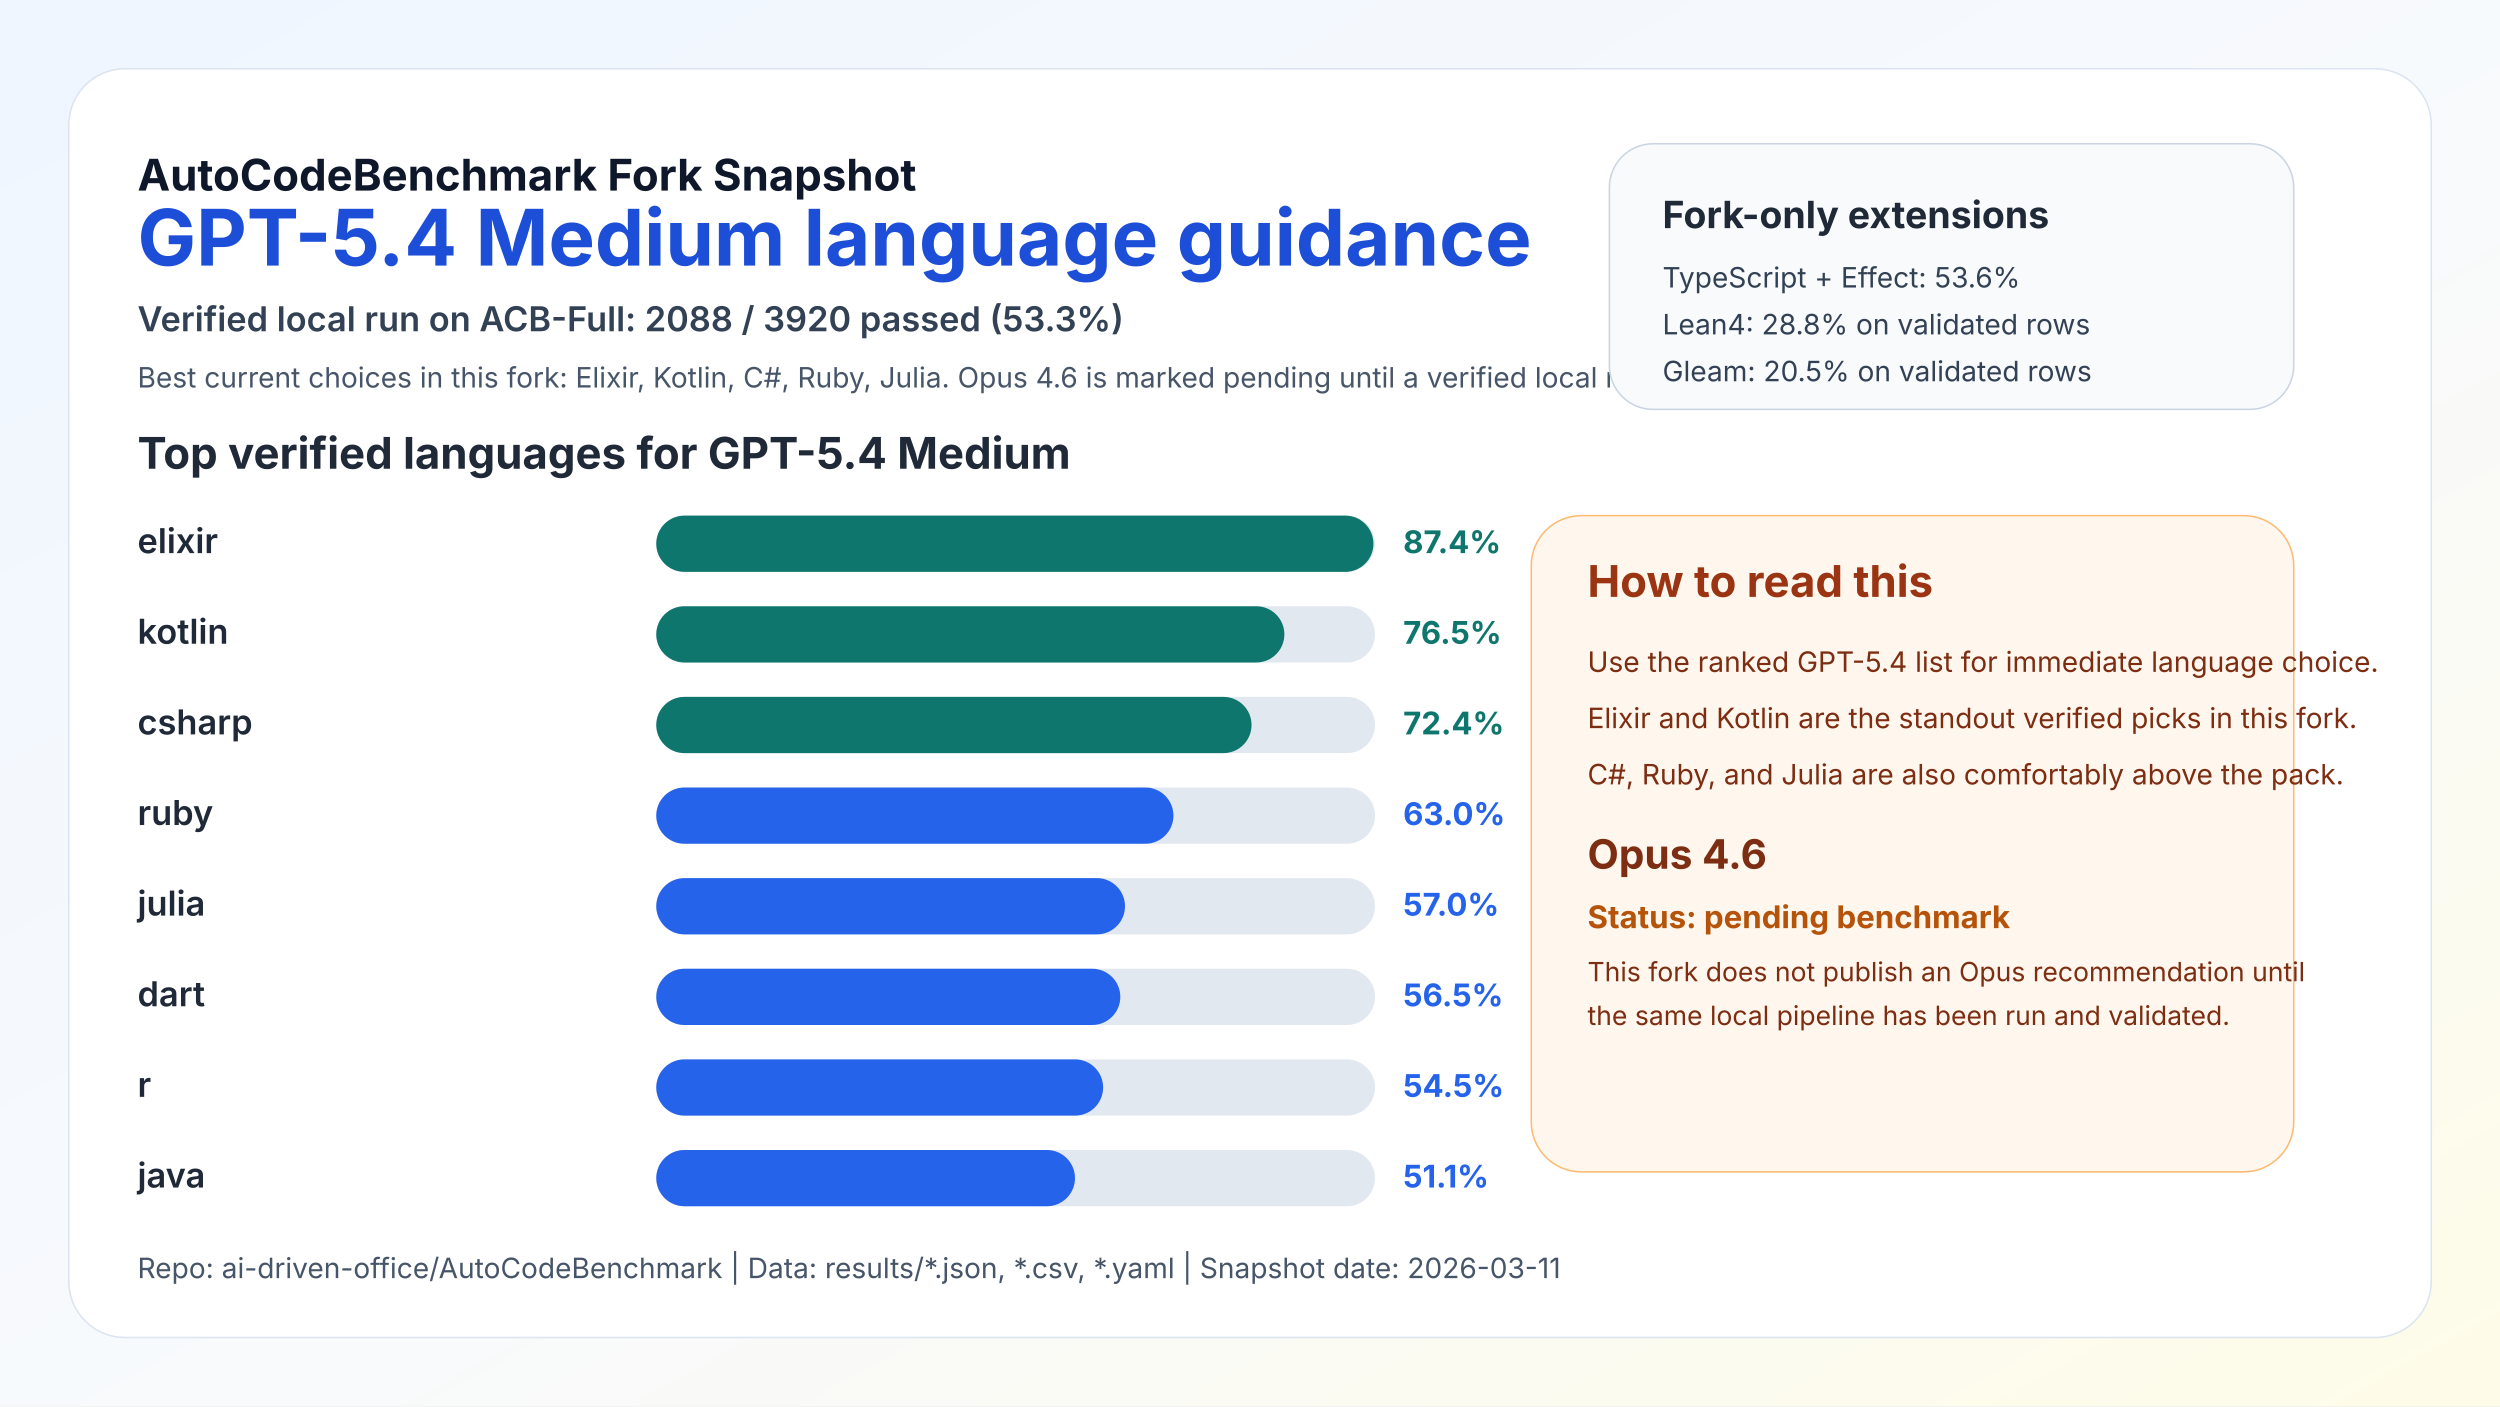
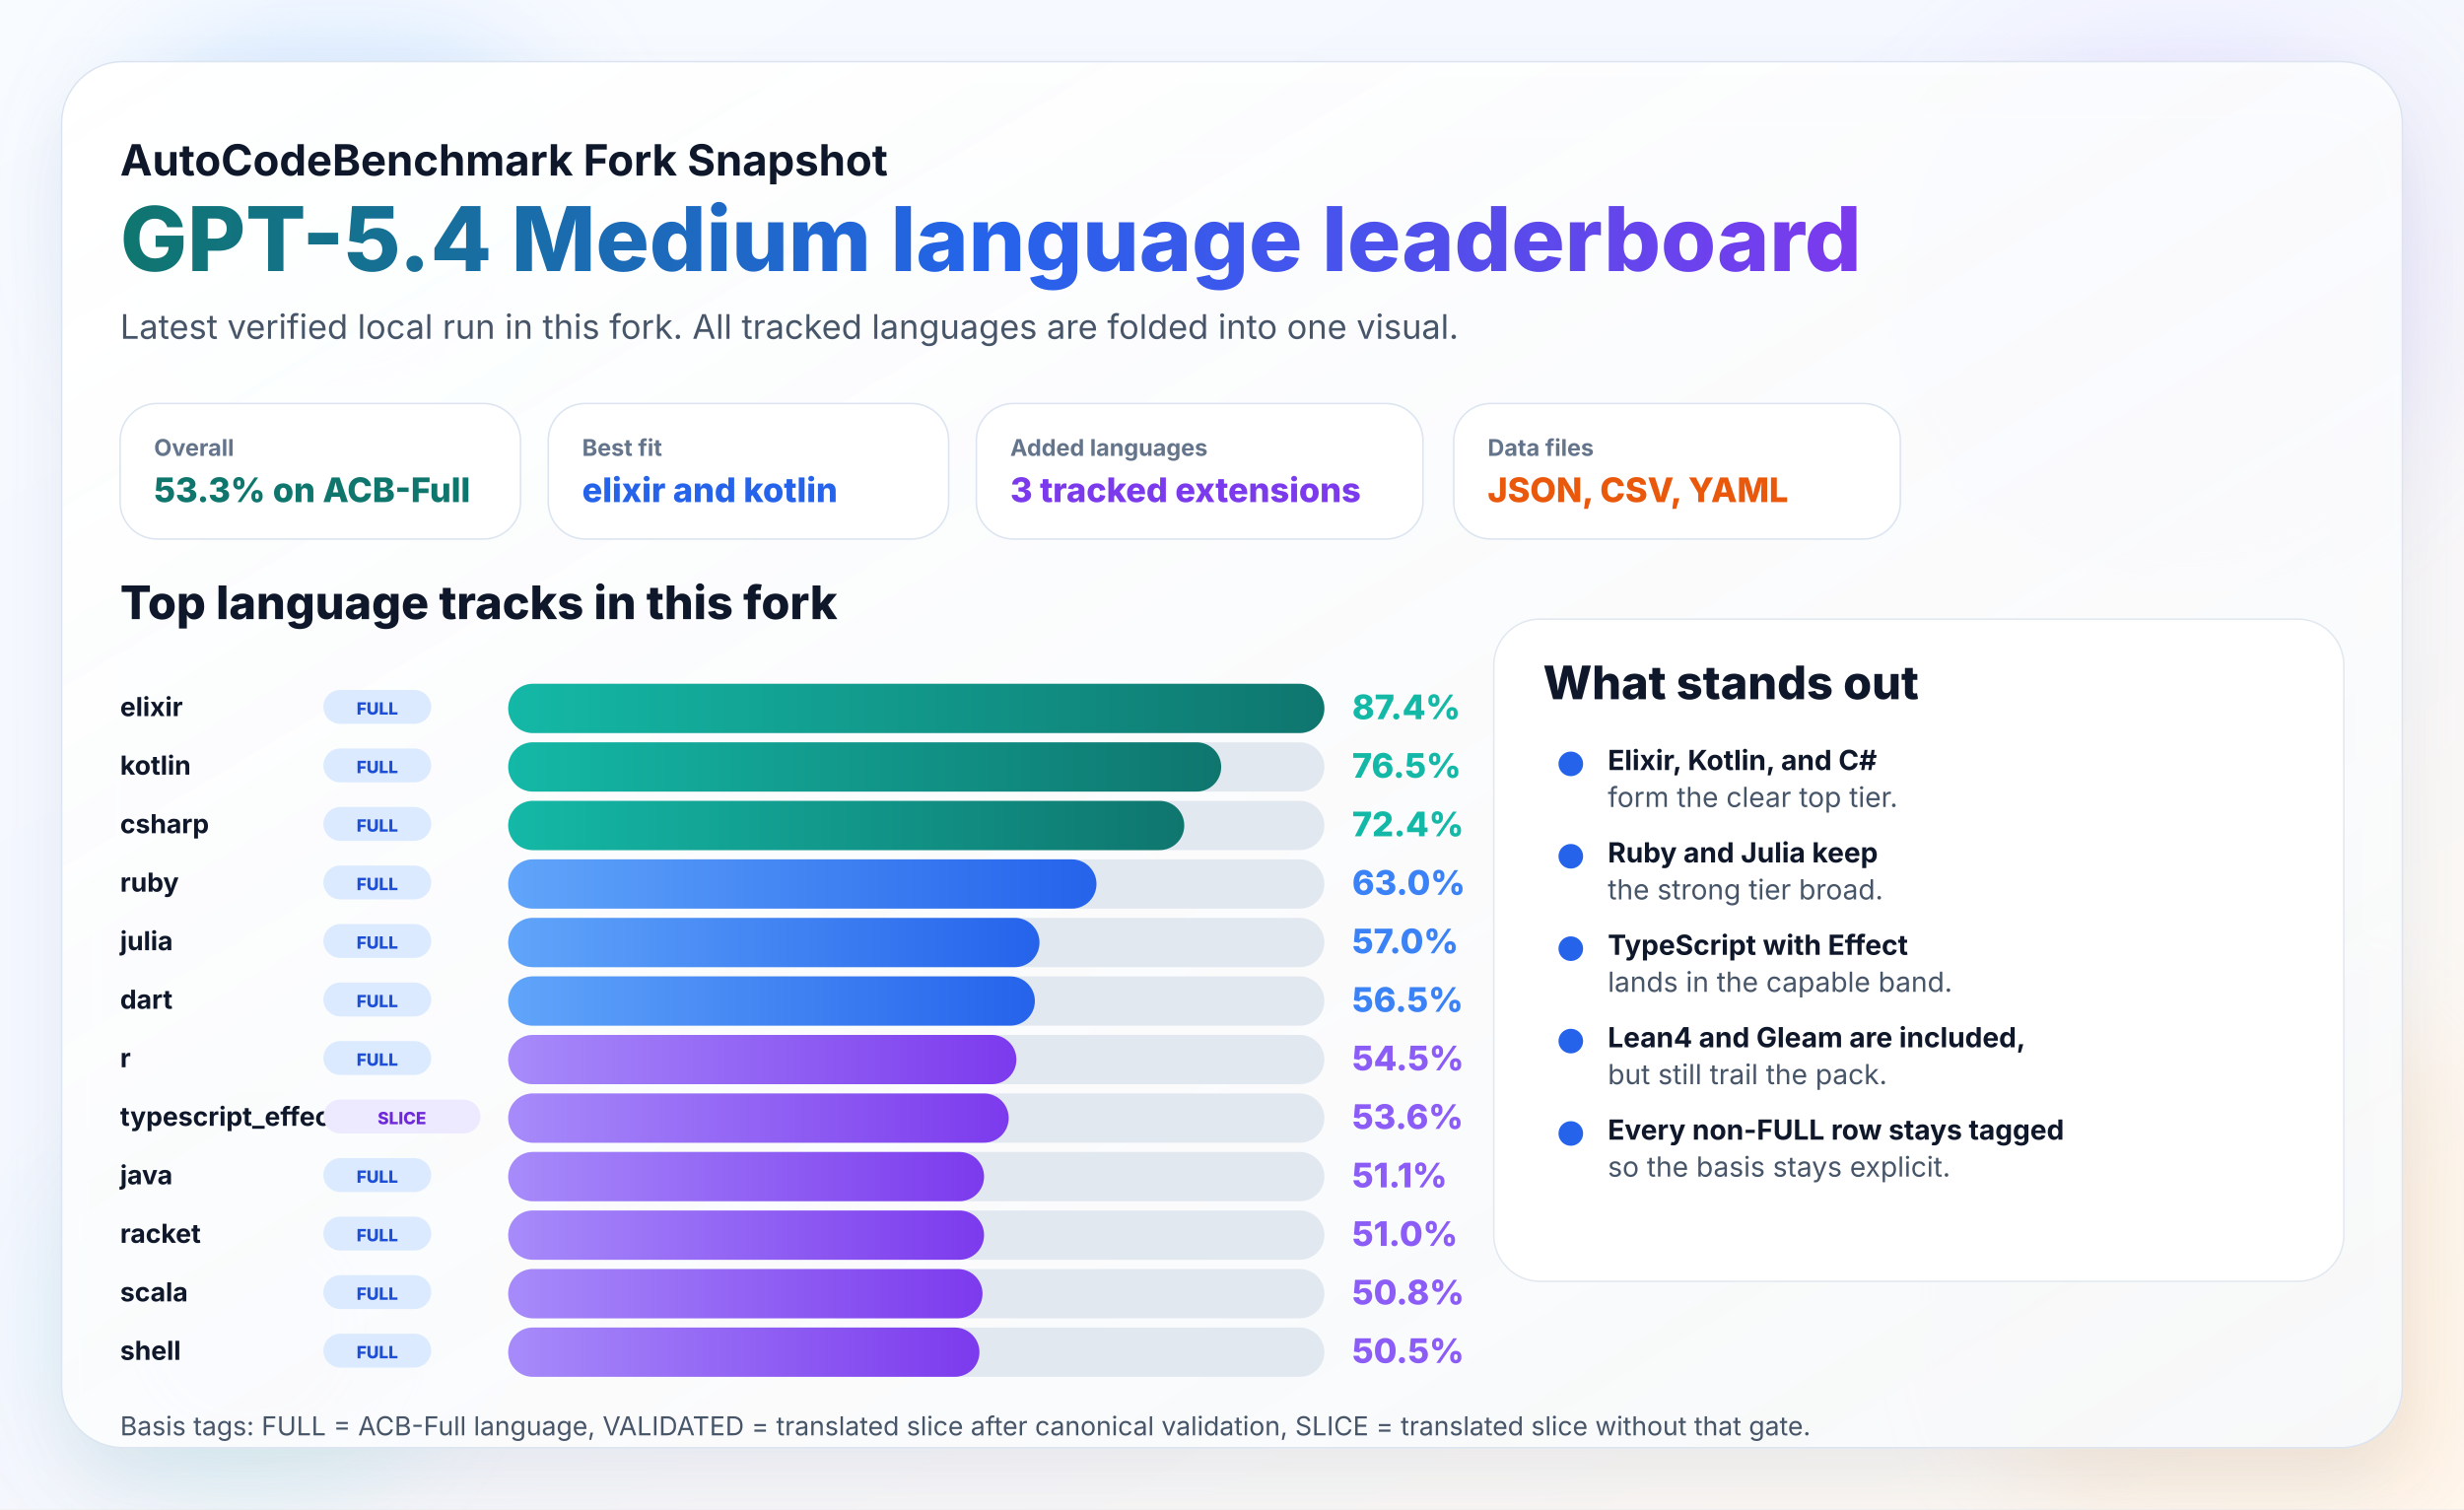
- <svg xmlns="http://www.w3.org/2000/svg" width="1600" height="900" viewBox="0 0 1600 900">
+ <svg xmlns="http://www.w3.org/2000/svg" width="1600" height="980" viewBox="0 0 1600 980">
  <defs>
-     <linearGradient id="sharebg" x1="0%" y1="0%" x2="100%" y2="100%">
-       <stop offset="0%" stop-color="#eff6ff" />
-       <stop offset="55%" stop-color="#f8fafc" />
-       <stop offset="100%" stop-color="#fefce8" />
+     <linearGradient id="bg" x1="0%" y1="0%" x2="100%" y2="100%">
+       <stop offset="0%" stop-color="#f8fbff" />
+       <stop offset="45%" stop-color="#f4f7ff" />
+       <stop offset="100%" stop-color="#fff8ef" />
    </linearGradient>
+     <linearGradient id="titlegrad" x1="0%" y1="0%" x2="100%" y2="0%">
+       <stop offset="0%" stop-color="#0f766e" />
+       <stop offset="50%" stop-color="#2563eb" />
+       <stop offset="100%" stop-color="#7c3aed" />
+     </linearGradient>
+     <linearGradient id="cardgrad" x1="0%" y1="0%" x2="100%" y2="100%">
+       <stop offset="0%" stop-color="#ffffff" stop-opacity="0.98" />
+       <stop offset="100%" stop-color="#f8fafc" stop-opacity="0.92" />
+     </linearGradient>
+     <linearGradient id="elitegrad" x1="0%" y1="0%" x2="100%" y2="0%">
+       <stop offset="0%" stop-color="#14b8a6" />
+       <stop offset="100%" stop-color="#0f766e" />
+     </linearGradient>
+     <linearGradient id="stronggrad" x1="0%" y1="0%" x2="100%" y2="0%">
+       <stop offset="0%" stop-color="#60a5fa" />
+       <stop offset="100%" stop-color="#2563eb" />
+     </linearGradient>
+     <linearGradient id="capablegrad" x1="0%" y1="0%" x2="100%" y2="0%">
+       <stop offset="0%" stop-color="#a78bfa" />
+       <stop offset="100%" stop-color="#7c3aed" />
+     </linearGradient>
+     <linearGradient id="emerginggrad" x1="0%" y1="0%" x2="100%" y2="0%">
+       <stop offset="0%" stop-color="#fb923c" />
+       <stop offset="100%" stop-color="#ea580c" />
+     </linearGradient>
+     <filter id="shadow" x="-30%" y="-30%" width="160%" height="160%">
+       <feDropShadow dx="0" dy="24" stdDeviation="24" flood-color="#94a3b8" flood-opacity="0.18" />
+     </filter>
+     <filter id="softblur" x="-50%" y="-50%" width="200%" height="200%">
+       <feGaussianBlur stdDeviation="36" />
+     </filter>
  </defs>
-   <rect width="100%" height="100%" fill="url(#sharebg)" />
-   <rect x="44" y="44" width="1512" height="812" rx="36" fill="#ffffff" stroke="#dbe4f0" stroke-width="1" />
-   <text x="88" y="122" font-family="Inter,Arial,sans-serif" font-size="28" font-weight="700" fill="#0f172a">AutoCodeBenchmark Fork Snapshot</text>
-   <text x="88" y="170" font-family="Inter,Arial,sans-serif" font-size="50" font-weight="700" fill="#1d4ed8">GPT-5.4 Medium language guidance</text>
-   <text x="88" y="212" font-family="Inter,Arial,sans-serif" font-size="22" font-weight="600" fill="#334155">Verified local run on ACB-Full: 2088 / 3920 passed (53.3%)</text>
-   <text x="88" y="248" font-family="Inter,Arial,sans-serif" font-size="18" font-weight="normal" fill="#475569">Best current choices in this fork: Elixir, Kotlin, C#, Ruby, Julia. Opus 4.6 is marked pending until a verified local run exists.</text>
-   <rect x="1030" y="92" width="438" height="170" rx="28" fill="#f8fafc" stroke="#cbd5e1" stroke-width="1" />
-   <text x="1064" y="146" font-family="Inter,Arial,sans-serif" font-size="24" font-weight="700" fill="#1f2937">Fork-only extensions</text>
-   <text x="1064" y="184" font-family="Inter,Arial,sans-serif" font-size="18" font-weight="normal" fill="#334155">TypeScript + Effect: 53.6%</text>
-   <text x="1064" y="214" font-family="Inter,Arial,sans-serif" font-size="18" font-weight="normal" fill="#334155">Lean4: 28.8% on validated rows</text>
-   <text x="1064" y="244" font-family="Inter,Arial,sans-serif" font-size="18" font-weight="normal" fill="#334155">Gleam: 20.5% on validated rows</text>
-   <text x="88" y="300" font-family="Inter,Arial,sans-serif" font-size="28" font-weight="700" fill="#1f2937">Top verified languages for GPT-5.4 Medium</text>
-   <text x="88" y="354" font-family="Inter,Arial,sans-serif" font-size="22" font-weight="600" fill="#1f2937">elixir</text>
-   <rect x="420" y="330" width="460" height="36" rx="18" fill="#e2e8f0" />
-   <rect x="420" y="330" width="459" height="36" rx="18" fill="#0f766e" />
-   <text x="898" y="354" font-family="Inter,Arial,sans-serif" font-size="20" font-weight="700" fill="#0f766e">87.4%</text>
-   <text x="88" y="412" font-family="Inter,Arial,sans-serif" font-size="22" font-weight="600" fill="#1f2937">kotlin</text>
-   <rect x="420" y="388" width="460" height="36" rx="18" fill="#e2e8f0" />
-   <rect x="420" y="388" width="402" height="36" rx="18" fill="#0f766e" />
-   <text x="898" y="412" font-family="Inter,Arial,sans-serif" font-size="20" font-weight="700" fill="#0f766e">76.5%</text>
-   <text x="88" y="470" font-family="Inter,Arial,sans-serif" font-size="22" font-weight="600" fill="#1f2937">csharp</text>
-   <rect x="420" y="446" width="460" height="36" rx="18" fill="#e2e8f0" />
-   <rect x="420" y="446" width="381" height="36" rx="18" fill="#0f766e" />
-   <text x="898" y="470" font-family="Inter,Arial,sans-serif" font-size="20" font-weight="700" fill="#0f766e">72.4%</text>
-   <text x="88" y="528" font-family="Inter,Arial,sans-serif" font-size="22" font-weight="600" fill="#1f2937">ruby</text>
-   <rect x="420" y="504" width="460" height="36" rx="18" fill="#e2e8f0" />
-   <rect x="420" y="504" width="331" height="36" rx="18" fill="#2563eb" />
-   <text x="898" y="528" font-family="Inter,Arial,sans-serif" font-size="20" font-weight="700" fill="#2563eb">63.0%</text>
-   <text x="88" y="586" font-family="Inter,Arial,sans-serif" font-size="22" font-weight="600" fill="#1f2937">julia</text>
-   <rect x="420" y="562" width="460" height="36" rx="18" fill="#e2e8f0" />
-   <rect x="420" y="562" width="300" height="36" rx="18" fill="#2563eb" />
-   <text x="898" y="586" font-family="Inter,Arial,sans-serif" font-size="20" font-weight="700" fill="#2563eb">57.0%</text>
-   <text x="88" y="644" font-family="Inter,Arial,sans-serif" font-size="22" font-weight="600" fill="#1f2937">dart</text>
-   <rect x="420" y="620" width="460" height="36" rx="18" fill="#e2e8f0" />
-   <rect x="420" y="620" width="297" height="36" rx="18" fill="#2563eb" />
-   <text x="898" y="644" font-family="Inter,Arial,sans-serif" font-size="20" font-weight="700" fill="#2563eb">56.5%</text>
-   <text x="88" y="702" font-family="Inter,Arial,sans-serif" font-size="22" font-weight="600" fill="#1f2937">r</text>
-   <rect x="420" y="678" width="460" height="36" rx="18" fill="#e2e8f0" />
-   <rect x="420" y="678" width="286" height="36" rx="18" fill="#2563eb" />
-   <text x="898" y="702" font-family="Inter,Arial,sans-serif" font-size="20" font-weight="700" fill="#2563eb">54.5%</text>
-   <text x="88" y="760" font-family="Inter,Arial,sans-serif" font-size="22" font-weight="600" fill="#1f2937">java</text>
-   <rect x="420" y="736" width="460" height="36" rx="18" fill="#e2e8f0" />
-   <rect x="420" y="736" width="268" height="36" rx="18" fill="#2563eb" />
-   <text x="898" y="760" font-family="Inter,Arial,sans-serif" font-size="20" font-weight="700" fill="#2563eb">51.1%</text>
-   <rect x="980" y="330" width="488" height="420" rx="32" fill="#fff7ed" stroke="#fdba74" stroke-width="1" />
-   <text x="1016" y="382" font-family="Inter,Arial,sans-serif" font-size="28" font-weight="700" fill="#9a3412">How to read this</text>
-   <text x="1016" y="430" font-family="Inter,Arial,sans-serif" font-size="18" font-weight="normal" fill="#7c2d12">Use the ranked GPT-5.4 list for immediate language choice.</text>
-   <text x="1016" y="466" font-family="Inter,Arial,sans-serif" font-size="18" font-weight="normal" fill="#7c2d12">Elixir and Kotlin are the standout verified picks in this fork.</text>
-   <text x="1016" y="502" font-family="Inter,Arial,sans-serif" font-size="18" font-weight="normal" fill="#7c2d12">C#, Ruby, and Julia are also comfortably above the pack.</text>
-   <text x="1016" y="556" font-family="Inter,Arial,sans-serif" font-size="26" font-weight="700" fill="#7c2d12">Opus 4.6</text>
-   <text x="1016" y="594" font-family="Inter,Arial,sans-serif" font-size="20" font-weight="700" fill="#b45309">Status: pending benchmark</text>
-   <text x="1016" y="628" font-family="Inter,Arial,sans-serif" font-size="17" font-weight="normal" fill="#7c2d12">This fork does not publish an Opus recommendation until</text>
-   <text x="1016" y="656" font-family="Inter,Arial,sans-serif" font-size="17" font-weight="normal" fill="#7c2d12">the same local pipeline has been run and validated.</text>
-   <text x="88" y="818" font-family="Inter,Arial,sans-serif" font-size="18" font-weight="normal" fill="#475569">Repo: ai-driven-office/AutoCodeBenchmark  |  Data: results/*.json, *.csv, *.yaml  |  Snapshot date: 2026-03-11</text>
+   <rect width="1600" height="980" fill="url(#bg)" />
+   <circle cx="220" cy="140" r="150" fill="#93c5fd" opacity="0.28" filter="url(#softblur)" />
+   <circle cx="1420" cy="180" r="170" fill="#c4b5fd" opacity="0.22" filter="url(#softblur)" />
+   <circle cx="1480" cy="850" r="190" fill="#fdba74" opacity="0.18" filter="url(#softblur)" />
+   <circle cx="160" cy="860" r="120" fill="#2dd4bf" opacity="0.12" filter="url(#softblur)" />
+   <rect x="40" y="40" width="1520" height="900" rx="40" fill="url(#cardgrad)" stroke="#dbe4f0" stroke-width="1" filter="url(#shadow)" />
+   <text x="78" y="114" font-family="'Space Grotesk','Avenir Next','Inter','Segoe UI',sans-serif" font-size="28" font-weight="700" fill="#0f172a">AutoCodeBenchmark Fork Snapshot</text>
+   <text x="78" y="176" font-family="'Space Grotesk','Avenir Next','Inter','Segoe UI',sans-serif" font-size="58" font-weight="800" fill="url(#titlegrad)">GPT-5.4 Medium language leaderboard</text>
+   <text x="78" y="220" font-family="'DM Sans','Inter','Segoe UI',sans-serif" font-size="22" font-weight="400" fill="#475569">Latest verified local run in this fork. All tracked languages are folded into one visual.</text>
+   <rect x="78" y="262" width="260" height="88" rx="24" fill="#ffffff" stroke="#dbe4f0" stroke-width="1" />
+   <text x="100" y="296" font-family="'Space Grotesk','Avenir Next','Inter','Segoe UI',sans-serif" font-size="15" font-weight="700" fill="#64748b">Overall</text>
+   <text x="100" y="326" font-family="'Space Grotesk','Avenir Next','Inter','Segoe UI',sans-serif" font-size="22" font-weight="800" fill="#0f766e">53.3% on ACB-Full</text>
+   <rect x="356" y="262" width="260" height="88" rx="24" fill="#ffffff" stroke="#dbe4f0" stroke-width="1" />
+   <text x="378" y="296" font-family="'Space Grotesk','Avenir Next','Inter','Segoe UI',sans-serif" font-size="15" font-weight="700" fill="#64748b">Best fit</text>
+   <text x="378" y="326" font-family="'Space Grotesk','Avenir Next','Inter','Segoe UI',sans-serif" font-size="22" font-weight="800" fill="#2563eb">elixir and kotlin</text>
+   <rect x="634" y="262" width="290" height="88" rx="24" fill="#ffffff" stroke="#dbe4f0" stroke-width="1" />
+   <text x="656" y="296" font-family="'Space Grotesk','Avenir Next','Inter','Segoe UI',sans-serif" font-size="15" font-weight="700" fill="#64748b">Added languages</text>
+   <text x="656" y="326" font-family="'Space Grotesk','Avenir Next','Inter','Segoe UI',sans-serif" font-size="22" font-weight="800" fill="#7c3aed">3 tracked extensions</text>
+   <rect x="944" y="262" width="290" height="88" rx="24" fill="#ffffff" stroke="#dbe4f0" stroke-width="1" />
+   <text x="966" y="296" font-family="'Space Grotesk','Avenir Next','Inter','Segoe UI',sans-serif" font-size="15" font-weight="700" fill="#64748b">Data files</text>
+   <text x="966" y="326" font-family="'Space Grotesk','Avenir Next','Inter','Segoe UI',sans-serif" font-size="22" font-weight="800" fill="#ea580c">JSON, CSV, YAML</text>
+   <text x="78" y="402" font-family="'Space Grotesk','Avenir Next','Inter','Segoe UI',sans-serif" font-size="30" font-weight="800" fill="#0f172a">Top language tracks in this fork</text>
+   <text x="78" y="465" font-family="'Space Grotesk','Avenir Next','Inter','Segoe UI',sans-serif" font-size="17" font-weight="700" fill="#0f172a">elixir</text>
+   <rect x="210" y="448" width="70" height="22" rx="11" fill="#dbeafe" />
+   <text x="245.0" y="464" font-family="'Space Grotesk','Avenir Next','Inter','Segoe UI',sans-serif" font-size="11" font-weight="800" fill="#1d4ed8" text-anchor="middle">FULL</text>
+   <rect x="330" y="444" width="530" height="32" rx="16" fill="#e2e8f0" />
+   <rect x="330" y="444" width="530" height="32" rx="16" fill="url(#elitegrad)" />
+   <text x="878" y="467" font-family="'Space Grotesk','Avenir Next','Inter','Segoe UI',sans-serif" font-size="22" font-weight="800" fill="#14b8a6">87.4%</text>
+   <text x="78" y="503" font-family="'Space Grotesk','Avenir Next','Inter','Segoe UI',sans-serif" font-size="17" font-weight="700" fill="#0f172a">kotlin</text>
+   <rect x="210" y="486" width="70" height="22" rx="11" fill="#dbeafe" />
+   <text x="245.0" y="502" font-family="'Space Grotesk','Avenir Next','Inter','Segoe UI',sans-serif" font-size="11" font-weight="800" fill="#1d4ed8" text-anchor="middle">FULL</text>
+   <rect x="330" y="482" width="530" height="32" rx="16" fill="#e2e8f0" />
+   <rect x="330" y="482" width="463" height="32" rx="16" fill="url(#elitegrad)" />
+   <text x="878" y="505" font-family="'Space Grotesk','Avenir Next','Inter','Segoe UI',sans-serif" font-size="22" font-weight="800" fill="#14b8a6">76.5%</text>
+   <text x="78" y="541" font-family="'Space Grotesk','Avenir Next','Inter','Segoe UI',sans-serif" font-size="17" font-weight="700" fill="#0f172a">csharp</text>
+   <rect x="210" y="524" width="70" height="22" rx="11" fill="#dbeafe" />
+   <text x="245.0" y="540" font-family="'Space Grotesk','Avenir Next','Inter','Segoe UI',sans-serif" font-size="11" font-weight="800" fill="#1d4ed8" text-anchor="middle">FULL</text>
+   <rect x="330" y="520" width="530" height="32" rx="16" fill="#e2e8f0" />
+   <rect x="330" y="520" width="439" height="32" rx="16" fill="url(#elitegrad)" />
+   <text x="878" y="543" font-family="'Space Grotesk','Avenir Next','Inter','Segoe UI',sans-serif" font-size="22" font-weight="800" fill="#14b8a6">72.4%</text>
+   <text x="78" y="579" font-family="'Space Grotesk','Avenir Next','Inter','Segoe UI',sans-serif" font-size="17" font-weight="700" fill="#0f172a">ruby</text>
+   <rect x="210" y="562" width="70" height="22" rx="11" fill="#dbeafe" />
+   <text x="245.0" y="578" font-family="'Space Grotesk','Avenir Next','Inter','Segoe UI',sans-serif" font-size="11" font-weight="800" fill="#1d4ed8" text-anchor="middle">FULL</text>
+   <rect x="330" y="558" width="530" height="32" rx="16" fill="#e2e8f0" />
+   <rect x="330" y="558" width="382" height="32" rx="16" fill="url(#stronggrad)" />
+   <text x="878" y="581" font-family="'Space Grotesk','Avenir Next','Inter','Segoe UI',sans-serif" font-size="22" font-weight="800" fill="#3b82f6">63.0%</text>
+   <text x="78" y="617" font-family="'Space Grotesk','Avenir Next','Inter','Segoe UI',sans-serif" font-size="17" font-weight="700" fill="#0f172a">julia</text>
+   <rect x="210" y="600" width="70" height="22" rx="11" fill="#dbeafe" />
+   <text x="245.0" y="616" font-family="'Space Grotesk','Avenir Next','Inter','Segoe UI',sans-serif" font-size="11" font-weight="800" fill="#1d4ed8" text-anchor="middle">FULL</text>
+   <rect x="330" y="596" width="530" height="32" rx="16" fill="#e2e8f0" />
+   <rect x="330" y="596" width="345" height="32" rx="16" fill="url(#stronggrad)" />
+   <text x="878" y="619" font-family="'Space Grotesk','Avenir Next','Inter','Segoe UI',sans-serif" font-size="22" font-weight="800" fill="#3b82f6">57.0%</text>
+   <text x="78" y="655" font-family="'Space Grotesk','Avenir Next','Inter','Segoe UI',sans-serif" font-size="17" font-weight="700" fill="#0f172a">dart</text>
+   <rect x="210" y="638" width="70" height="22" rx="11" fill="#dbeafe" />
+   <text x="245.0" y="654" font-family="'Space Grotesk','Avenir Next','Inter','Segoe UI',sans-serif" font-size="11" font-weight="800" fill="#1d4ed8" text-anchor="middle">FULL</text>
+   <rect x="330" y="634" width="530" height="32" rx="16" fill="#e2e8f0" />
+   <rect x="330" y="634" width="342" height="32" rx="16" fill="url(#stronggrad)" />
+   <text x="878" y="657" font-family="'Space Grotesk','Avenir Next','Inter','Segoe UI',sans-serif" font-size="22" font-weight="800" fill="#3b82f6">56.5%</text>
+   <text x="78" y="693" font-family="'Space Grotesk','Avenir Next','Inter','Segoe UI',sans-serif" font-size="17" font-weight="700" fill="#0f172a">r</text>
+   <rect x="210" y="676" width="70" height="22" rx="11" fill="#dbeafe" />
+   <text x="245.0" y="692" font-family="'Space Grotesk','Avenir Next','Inter','Segoe UI',sans-serif" font-size="11" font-weight="800" fill="#1d4ed8" text-anchor="middle">FULL</text>
+   <rect x="330" y="672" width="530" height="32" rx="16" fill="#e2e8f0" />
+   <rect x="330" y="672" width="330" height="32" rx="16" fill="url(#capablegrad)" />
+   <text x="878" y="695" font-family="'Space Grotesk','Avenir Next','Inter','Segoe UI',sans-serif" font-size="22" font-weight="800" fill="#8b5cf6">54.5%</text>
+   <text x="78" y="731" font-family="'Space Grotesk','Avenir Next','Inter','Segoe UI',sans-serif" font-size="17" font-weight="700" fill="#0f172a">typescript_effect</text>
+   <rect x="210" y="714" width="102" height="22" rx="11" fill="#ede9fe" />
+   <text x="261.0" y="730" font-family="'Space Grotesk','Avenir Next','Inter','Segoe UI',sans-serif" font-size="11" font-weight="800" fill="#6d28d9" text-anchor="middle">SLICE</text>
+   <rect x="330" y="710" width="530" height="32" rx="16" fill="#e2e8f0" />
+   <rect x="330" y="710" width="325" height="32" rx="16" fill="url(#capablegrad)" />
+   <text x="878" y="733" font-family="'Space Grotesk','Avenir Next','Inter','Segoe UI',sans-serif" font-size="22" font-weight="800" fill="#8b5cf6">53.6%</text>
+   <text x="78" y="769" font-family="'Space Grotesk','Avenir Next','Inter','Segoe UI',sans-serif" font-size="17" font-weight="700" fill="#0f172a">java</text>
+   <rect x="210" y="752" width="70" height="22" rx="11" fill="#dbeafe" />
+   <text x="245.0" y="768" font-family="'Space Grotesk','Avenir Next','Inter','Segoe UI',sans-serif" font-size="11" font-weight="800" fill="#1d4ed8" text-anchor="middle">FULL</text>
+   <rect x="330" y="748" width="530" height="32" rx="16" fill="#e2e8f0" />
+   <rect x="330" y="748" width="309" height="32" rx="16" fill="url(#capablegrad)" />
+   <text x="878" y="771" font-family="'Space Grotesk','Avenir Next','Inter','Segoe UI',sans-serif" font-size="22" font-weight="800" fill="#8b5cf6">51.1%</text>
+   <text x="78" y="807" font-family="'Space Grotesk','Avenir Next','Inter','Segoe UI',sans-serif" font-size="17" font-weight="700" fill="#0f172a">racket</text>
+   <rect x="210" y="790" width="70" height="22" rx="11" fill="#dbeafe" />
+   <text x="245.0" y="806" font-family="'Space Grotesk','Avenir Next','Inter','Segoe UI',sans-serif" font-size="11" font-weight="800" fill="#1d4ed8" text-anchor="middle">FULL</text>
+   <rect x="330" y="786" width="530" height="32" rx="16" fill="#e2e8f0" />
+   <rect x="330" y="786" width="309" height="32" rx="16" fill="url(#capablegrad)" />
+   <text x="878" y="809" font-family="'Space Grotesk','Avenir Next','Inter','Segoe UI',sans-serif" font-size="22" font-weight="800" fill="#8b5cf6">51.0%</text>
+   <text x="78" y="845" font-family="'Space Grotesk','Avenir Next','Inter','Segoe UI',sans-serif" font-size="17" font-weight="700" fill="#0f172a">scala</text>
+   <rect x="210" y="828" width="70" height="22" rx="11" fill="#dbeafe" />
+   <text x="245.0" y="844" font-family="'Space Grotesk','Avenir Next','Inter','Segoe UI',sans-serif" font-size="11" font-weight="800" fill="#1d4ed8" text-anchor="middle">FULL</text>
+   <rect x="330" y="824" width="530" height="32" rx="16" fill="#e2e8f0" />
+   <rect x="330" y="824" width="308" height="32" rx="16" fill="url(#capablegrad)" />
+   <text x="878" y="847" font-family="'Space Grotesk','Avenir Next','Inter','Segoe UI',sans-serif" font-size="22" font-weight="800" fill="#8b5cf6">50.8%</text>
+   <text x="78" y="883" font-family="'Space Grotesk','Avenir Next','Inter','Segoe UI',sans-serif" font-size="17" font-weight="700" fill="#0f172a">shell</text>
+   <rect x="210" y="866" width="70" height="22" rx="11" fill="#dbeafe" />
+   <text x="245.0" y="882" font-family="'Space Grotesk','Avenir Next','Inter','Segoe UI',sans-serif" font-size="11" font-weight="800" fill="#1d4ed8" text-anchor="middle">FULL</text>
+   <rect x="330" y="862" width="530" height="32" rx="16" fill="#e2e8f0" />
+   <rect x="330" y="862" width="306" height="32" rx="16" fill="url(#capablegrad)" />
+   <text x="878" y="885" font-family="'Space Grotesk','Avenir Next','Inter','Segoe UI',sans-serif" font-size="22" font-weight="800" fill="#8b5cf6">50.5%</text>
+   <rect x="970" y="402" width="552" height="430" rx="30" fill="#ffffff" stroke="#e2e8f0" stroke-width="1" />
+   <text x="1002" y="454" font-family="'Space Grotesk','Avenir Next','Inter','Segoe UI',sans-serif" font-size="30" font-weight="800" fill="#0f172a">What stands out</text>
+   <circle cx="1020" cy="496" r="8" fill="#2563eb" opacity="1.0" />
+   <text x="1044" y="500" font-family="'DM Sans','Inter','Segoe UI',sans-serif" font-size="18" font-weight="700" fill="#0f172a">Elixir, Kotlin, and C#</text>
+   <text x="1044" y="524" font-family="'DM Sans','Inter','Segoe UI',sans-serif" font-size="18" font-weight="400" fill="#475569">form the clear top tier.</text>
+   <circle cx="1020" cy="556" r="8" fill="#2563eb" opacity="1.0" />
+   <text x="1044" y="560" font-family="'DM Sans','Inter','Segoe UI',sans-serif" font-size="18" font-weight="700" fill="#0f172a">Ruby and Julia keep</text>
+   <text x="1044" y="584" font-family="'DM Sans','Inter','Segoe UI',sans-serif" font-size="18" font-weight="400" fill="#475569">the strong tier broad.</text>
+   <circle cx="1020" cy="616" r="8" fill="#2563eb" opacity="1.0" />
+   <text x="1044" y="620" font-family="'DM Sans','Inter','Segoe UI',sans-serif" font-size="18" font-weight="700" fill="#0f172a">TypeScript with Effect</text>
+   <text x="1044" y="644" font-family="'DM Sans','Inter','Segoe UI',sans-serif" font-size="18" font-weight="400" fill="#475569">lands in the capable band.</text>
+   <circle cx="1020" cy="676" r="8" fill="#2563eb" opacity="1.0" />
+   <text x="1044" y="680" font-family="'DM Sans','Inter','Segoe UI',sans-serif" font-size="18" font-weight="700" fill="#0f172a">Lean4 and Gleam are included,</text>
+   <text x="1044" y="704" font-family="'DM Sans','Inter','Segoe UI',sans-serif" font-size="18" font-weight="400" fill="#475569">but still trail the pack.</text>
+   <circle cx="1020" cy="736" r="8" fill="#2563eb" opacity="1.0" />
+   <text x="1044" y="740" font-family="'DM Sans','Inter','Segoe UI',sans-serif" font-size="18" font-weight="700" fill="#0f172a">Every non-FULL row stays tagged</text>
+   <text x="1044" y="764" font-family="'DM Sans','Inter','Segoe UI',sans-serif" font-size="18" font-weight="400" fill="#475569">so the basis stays explicit.</text>
+   <text x="78" y="932" font-family="'DM Sans','Inter','Segoe UI',sans-serif" font-size="17" font-weight="400" fill="#475569">Basis tags: FULL = ACB-Full language, VALIDATED = translated slice after canonical validation, SLICE = translated slice without that gate.</text>
</svg>
